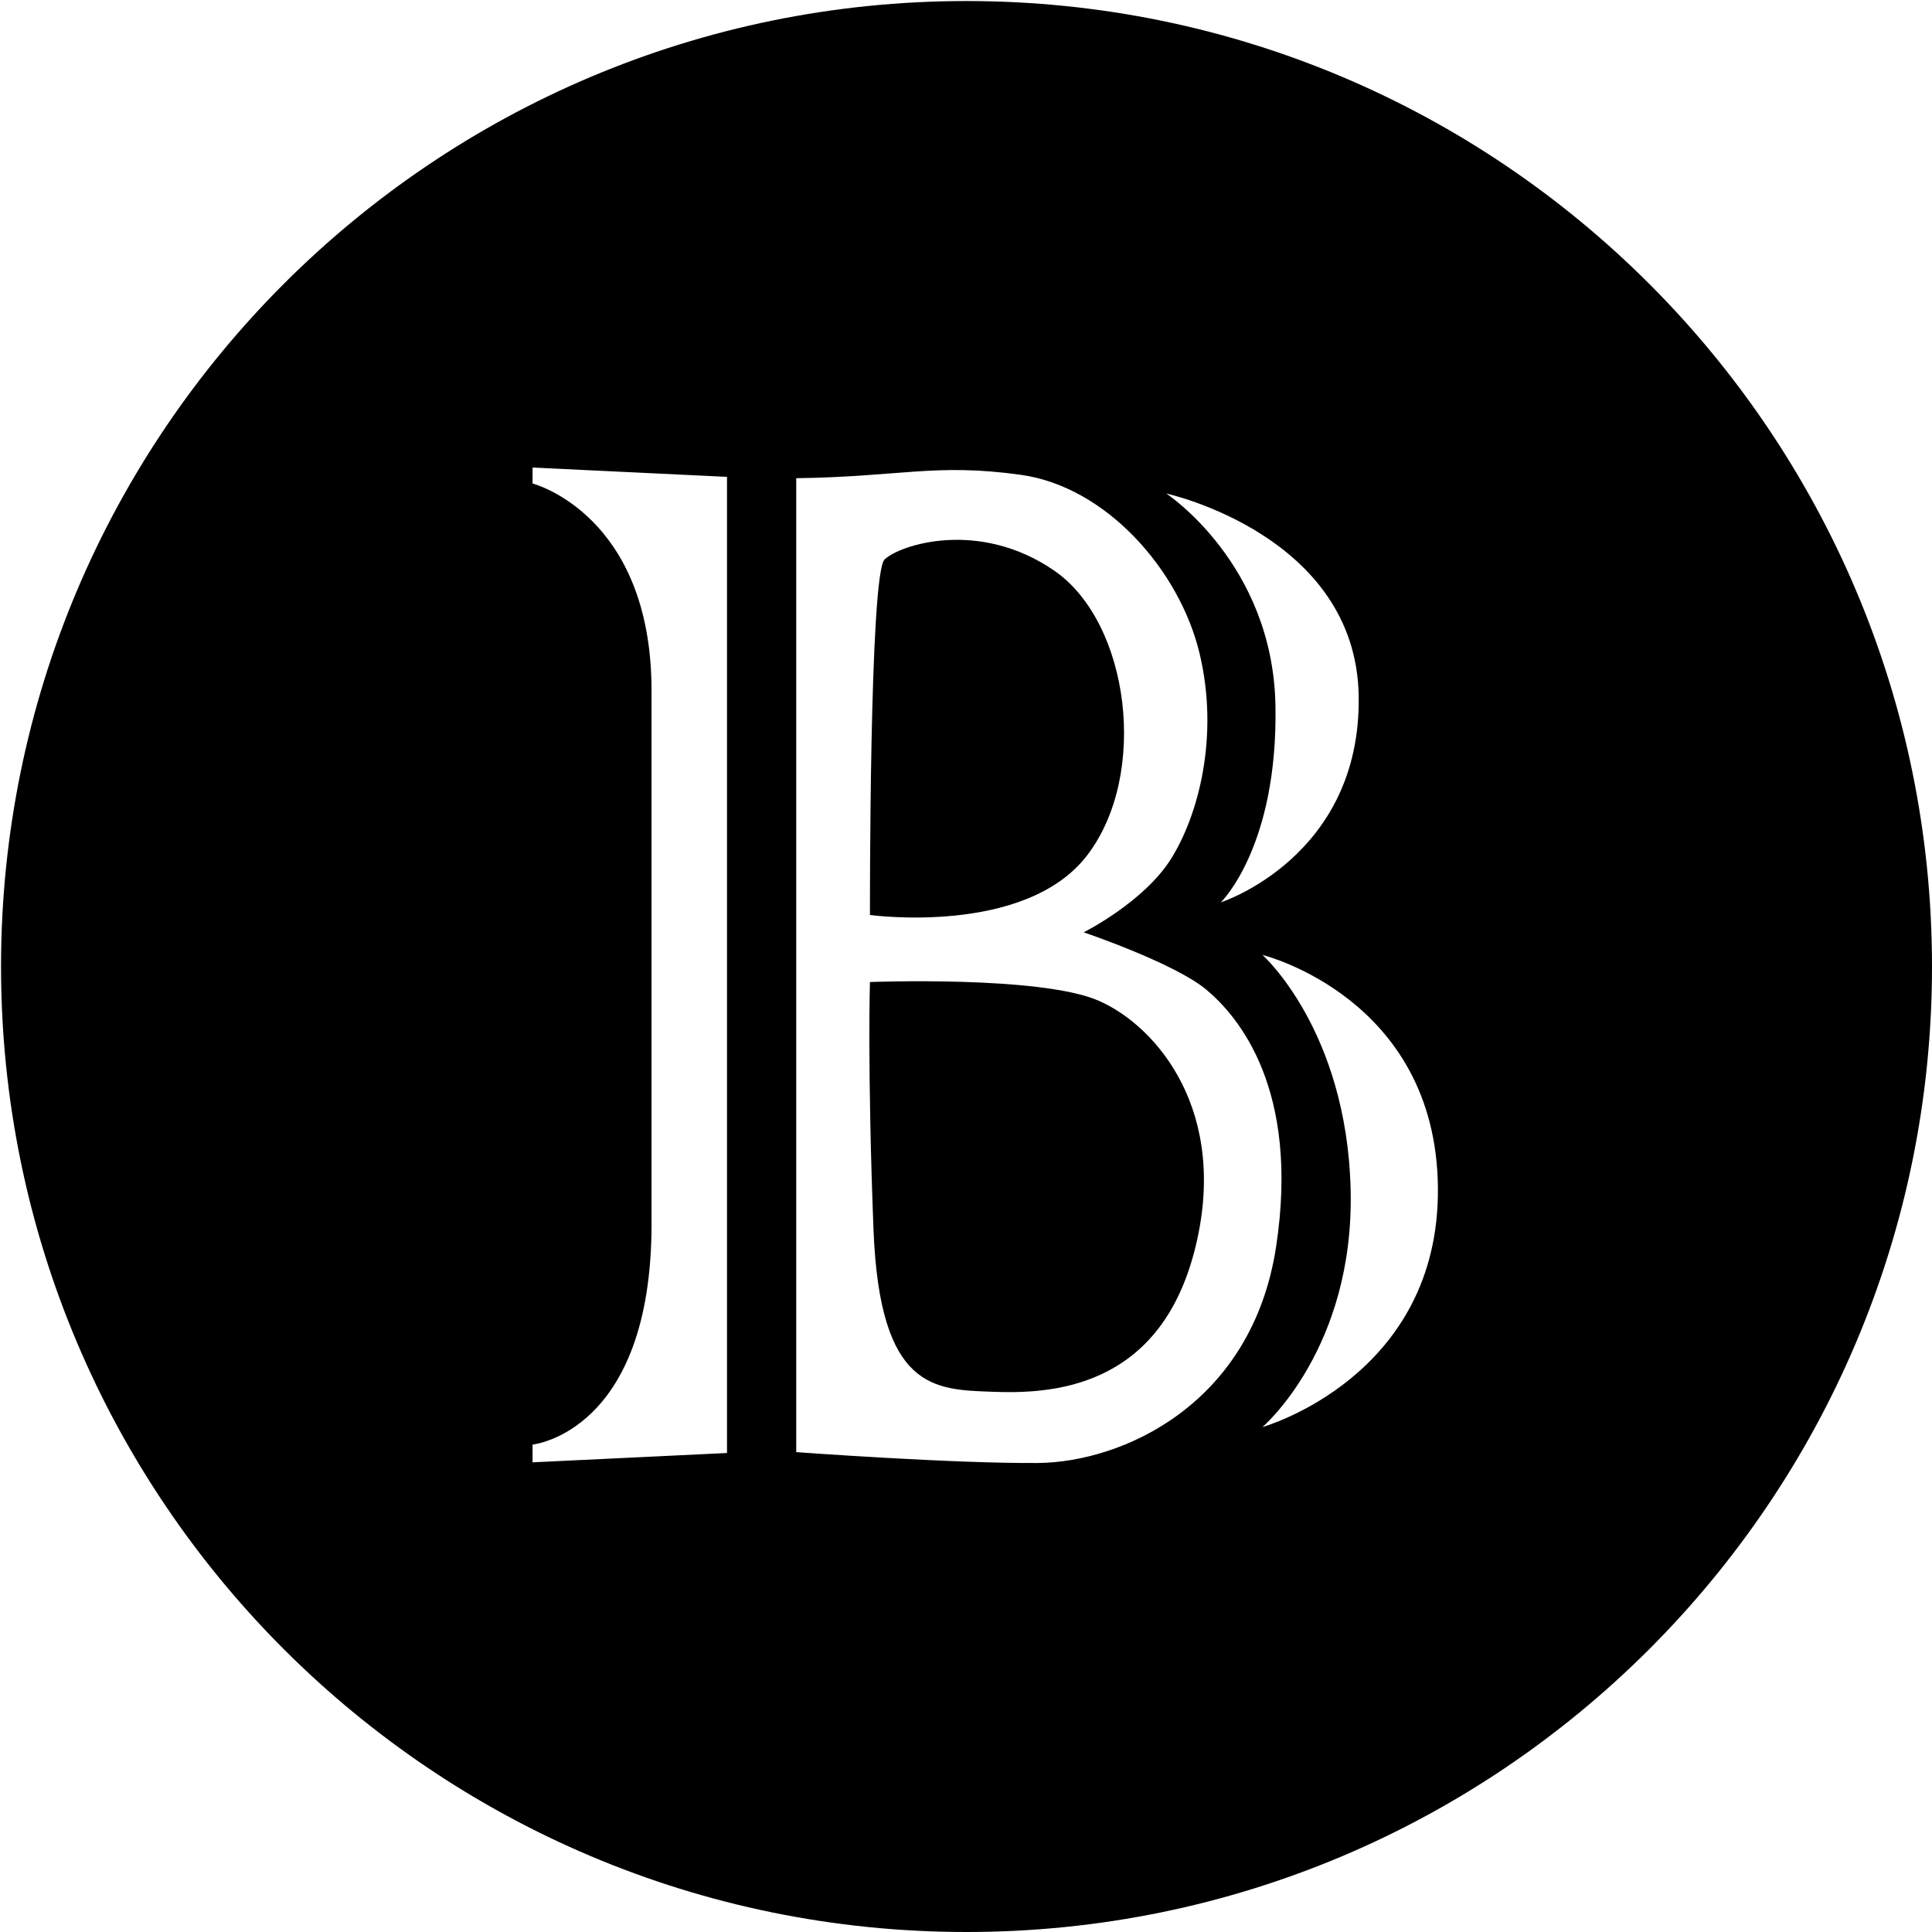
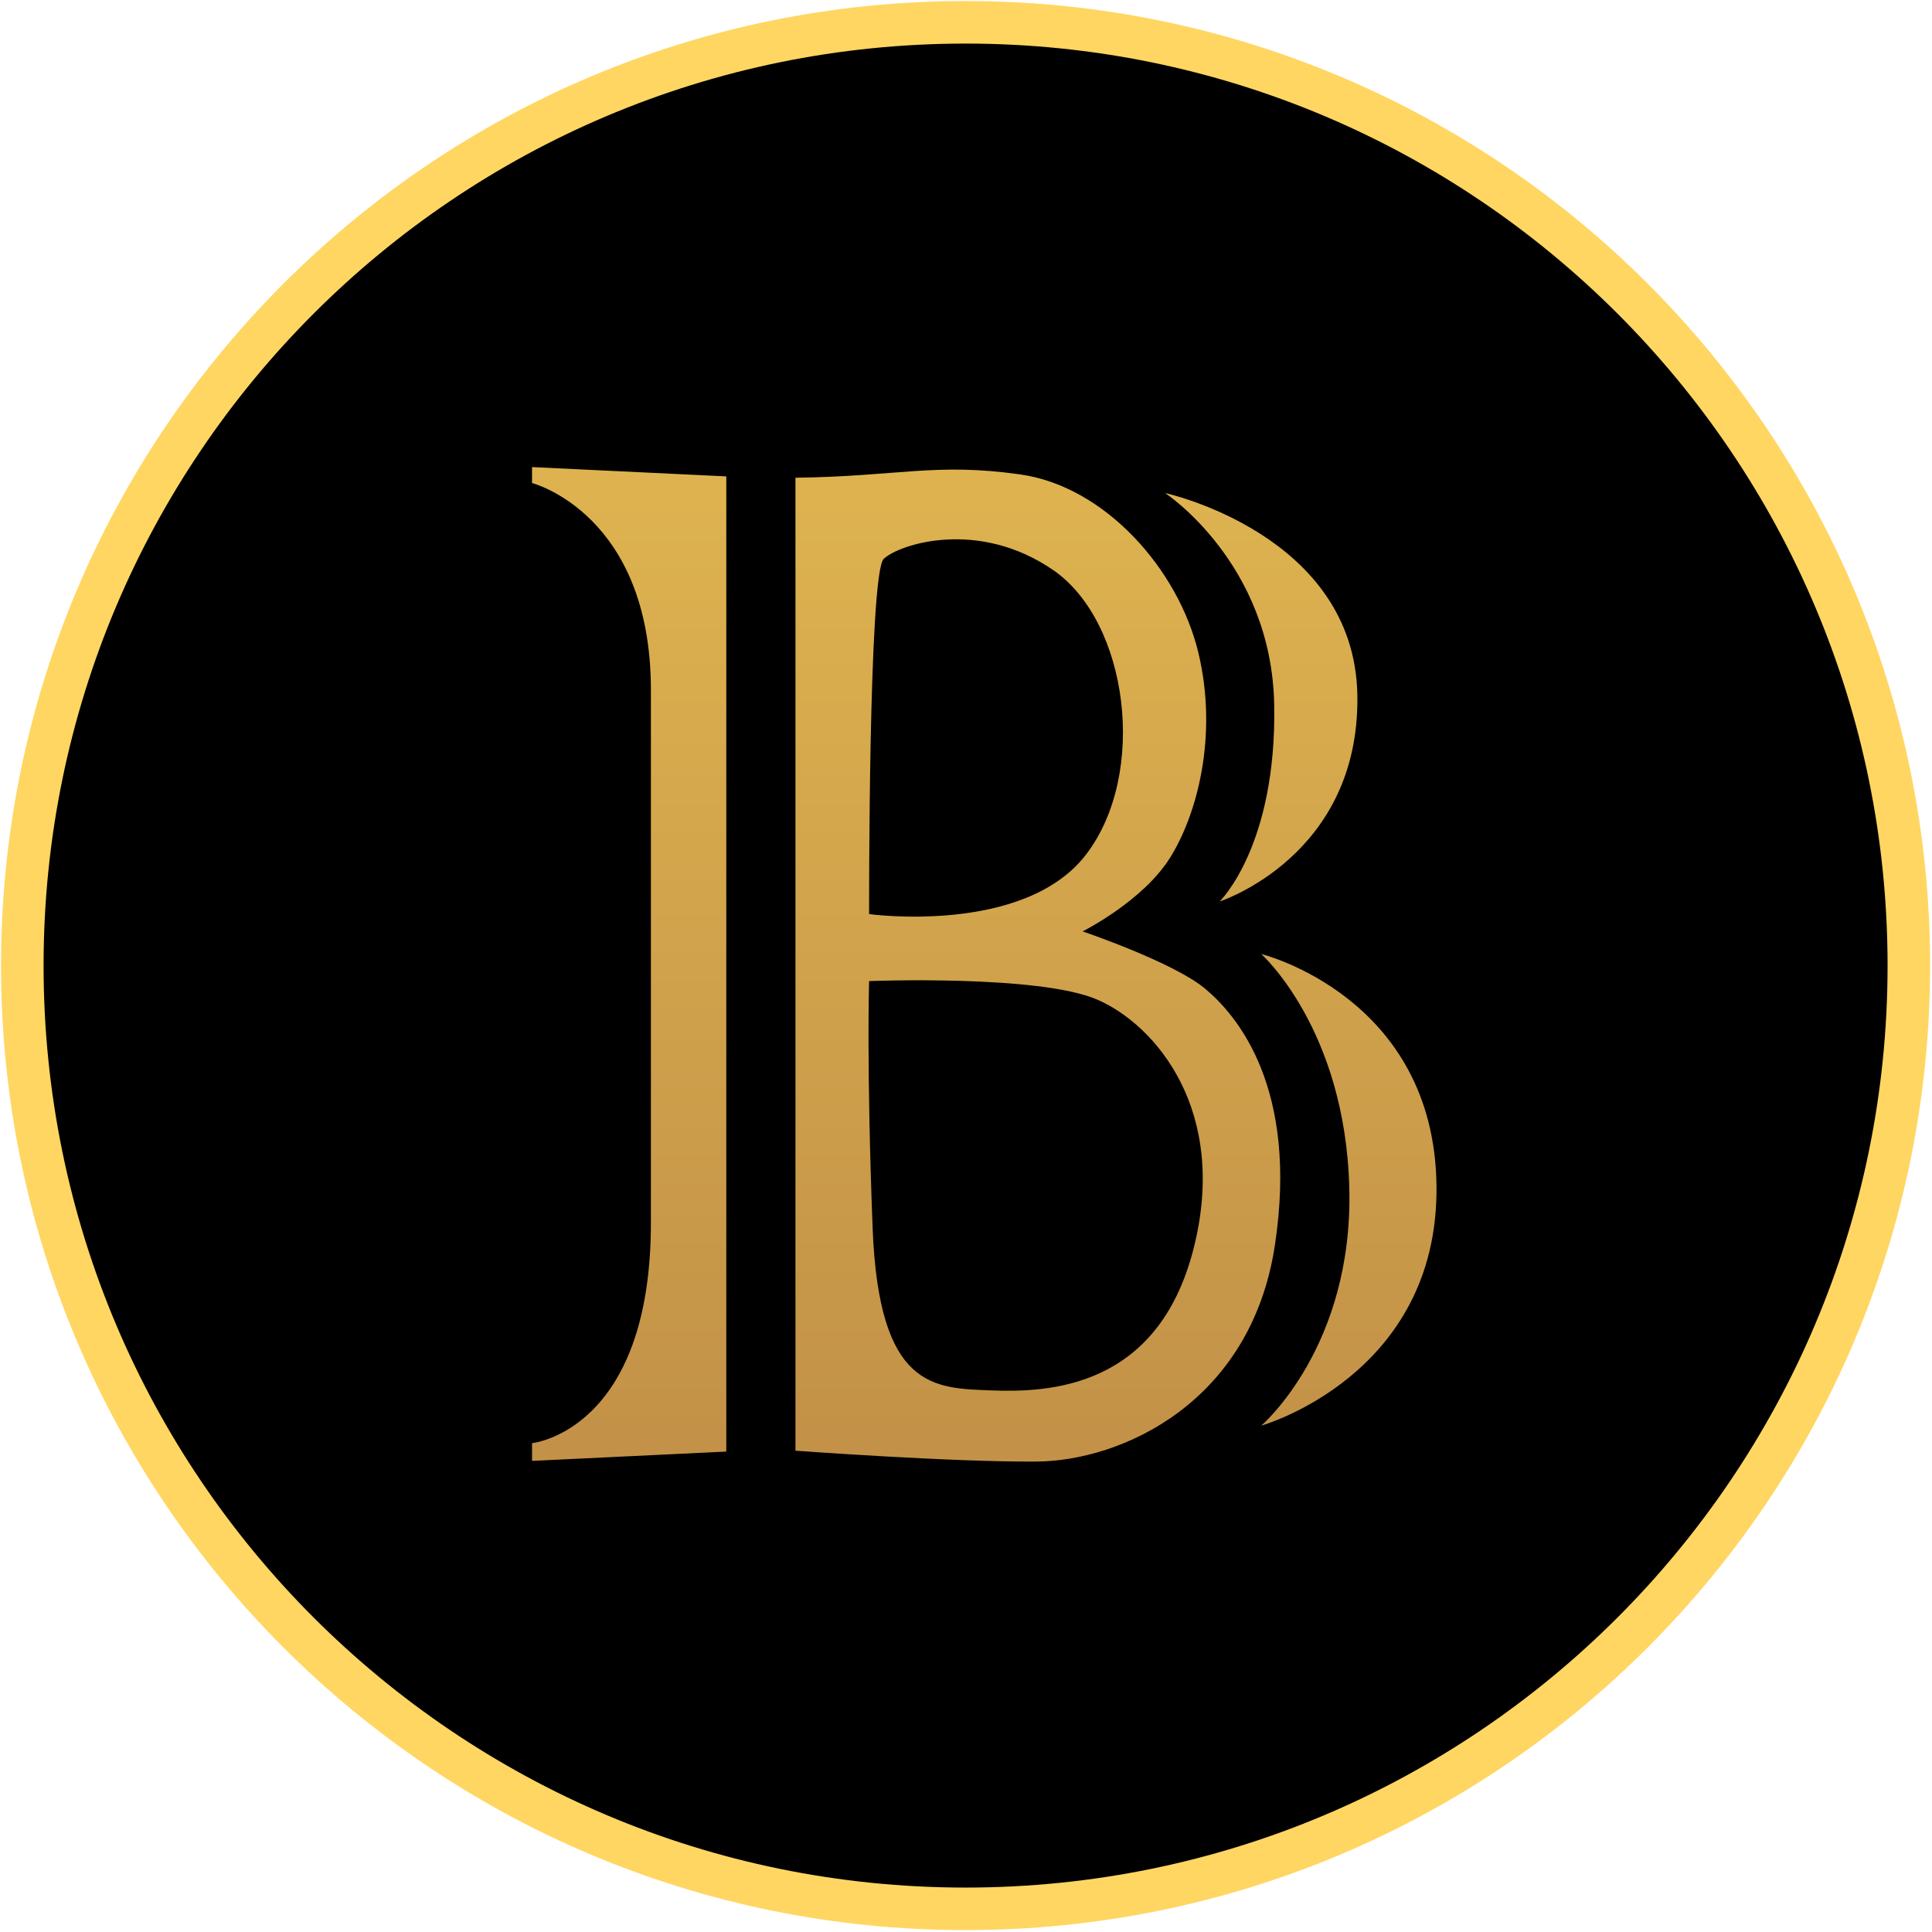
- <svg xmlns="http://www.w3.org/2000/svg" width="226.777" height="226.777" viewBox="0 0 226.777 226.777">
-   <path d="M127.593 100.42c7.294-9.483 5.002-27.329-3.829-33.426-8.832-6.097-18.133-3.047-19.931-1.329-1.798 1.72-1.719 41.736-1.719 41.736s18.184 2.502 25.479-6.981zm1.353 17.039c-6.826-2.97-26.833-2.188-26.833-2.188s-.311 10.108.416 29.023c.731 18.913 7.192 18.809 13.913 19.071 6.724.261 19.541-.209 23.761-16.519 4.22-16.309-4.429-26.418-11.257-29.387z" />
-   <path d="M113.45.122C50.861.122.122 50.861.122 113.45S50.861 226.777 113.45 226.777s113.327-50.738 113.327-113.327S176.039.122 113.45.122zm46.032 81.566c.312 18.914-16.18 24.229-16.18 24.229s6.722-6.496 6.409-23.134c-.313-16.64-12.817-24.855-12.817-24.855s22.276 4.846 22.588 23.76zm-74.146 88.865l-22.823 1.095v-2.084s13.965-1.408 13.965-25.896v-62.58c0-20.737-13.965-24.334-13.965-24.334V54.88l22.823 1.093v114.58zm36.473 1.172c-9.926.079-28.347-1.276-28.347-1.276V56.131c12.142-.157 16.388-1.798 26.392-.392 10.005 1.405 18.603 11.177 20.947 20.947 2.345 9.769-.155 19.071-3.362 24.15-3.203 5.081-10.238 8.599-10.238 8.599s10.63 3.595 14.383 6.72c3.751 3.127 11.02 11.646 8.206 30.17-2.814 18.523-18.055 25.323-27.981 25.4zm26.38-4.219s10.823-9.224 10.347-27.925c-.478-18.703-10.347-27.49-10.347-27.49s20.358 5.003 20.592 27.278c.235 22.275-20.592 28.137-20.592 28.137z" />
+ <svg xmlns="http://www.w3.org/2000/svg" width="227px" height="227px" viewBox="0 0 227 227" version="1.1">
+   <defs>
+     <linearGradient x1="50%" y1="0%" x2="50%" y2="97.2%" id="linearGradient-1">
+       <stop stop-color="#DEB34F" offset="0%" />
+       <stop stop-color="#C39248" offset="100%" />
+     </linearGradient>
+   </defs>
+   <path d="M113.45,0.122 C50.861,0.122 0.122,50.861 0.122,113.45 C0.122,176.039 50.861,226.777 113.45,226.777 C176.039,226.777 226.777,176.039 226.777,113.45 C226.777,50.861 176.039,0.122 113.45,0.122 Z" fill="#FFD662" />
+   <path d="M113.45,5.12 C53.622,5.12 5.12,53.622 5.12,113.45 C5.12,173.279 53.622,221.78 113.45,221.78 C173.279,221.78 221.78,173.279 221.78,113.45 C221.78,53.622 173.279,5.12 113.45,5.12 Z" fill="#000000" />
+   <path d="M127.593,100.42 C134.887,90.937 132.595,73.091 123.764,66.994 C114.932,60.897 105.631,63.947 103.833,65.665 C102.035,67.385 102.114,107.401 102.114,107.401 C102.114,107.401 120.298,109.903 127.593,100.42 Z M128.946,117.459 C122.12,114.489 102.113,115.271 102.113,115.271 C102.113,115.271 101.802,125.379 102.529,144.294 C103.26,163.207 109.721,163.103 116.442,163.365 C123.166,163.626 135.983,163.156 140.203,146.846 C144.423,130.537 135.774,120.428 128.946,117.459 Z M159.482,81.688 C159.794,100.602 143.302,105.917 143.302,105.917 C143.302,105.917 150.024,99.421 149.711,82.783 C149.398,66.143 136.894,57.928 136.894,57.928 C136.894,57.928 159.17,62.774 159.482,81.688 Z M85.336,170.553 L62.513,171.648 L62.513,169.564 C62.513,169.564 76.478,168.156 76.478,143.668 L76.478,81.088 C76.478,60.351 62.513,56.754 62.513,56.754 L62.513,54.88 L85.336,55.973 L85.336,170.553 Z M121.809,171.725 C111.883,171.804 93.462,170.449 93.462,170.449 L93.462,56.131 C105.604,55.974 109.85,54.333 119.854,55.739 C129.859,57.144 138.457,66.916 140.801,76.686 C143.146,86.455 140.646,95.757 137.439,100.836 C134.236,105.917 127.201,109.435 127.201,109.435 C127.201,109.435 137.831,113.03 141.584,116.155 C145.335,119.282 152.604,127.801 149.79,146.325 C146.976,164.848 131.735,171.648 121.809,171.725 Z M148.189,167.506 C148.189,167.506 159.012,158.282 158.536,139.581 C158.058,120.878 148.189,112.091 148.189,112.091 C148.189,112.091 168.547,117.094 168.781,139.369 C169.016,161.644 148.189,167.506 148.189,167.506 Z" fill="url(#linearGradient-1)" />
</svg>
